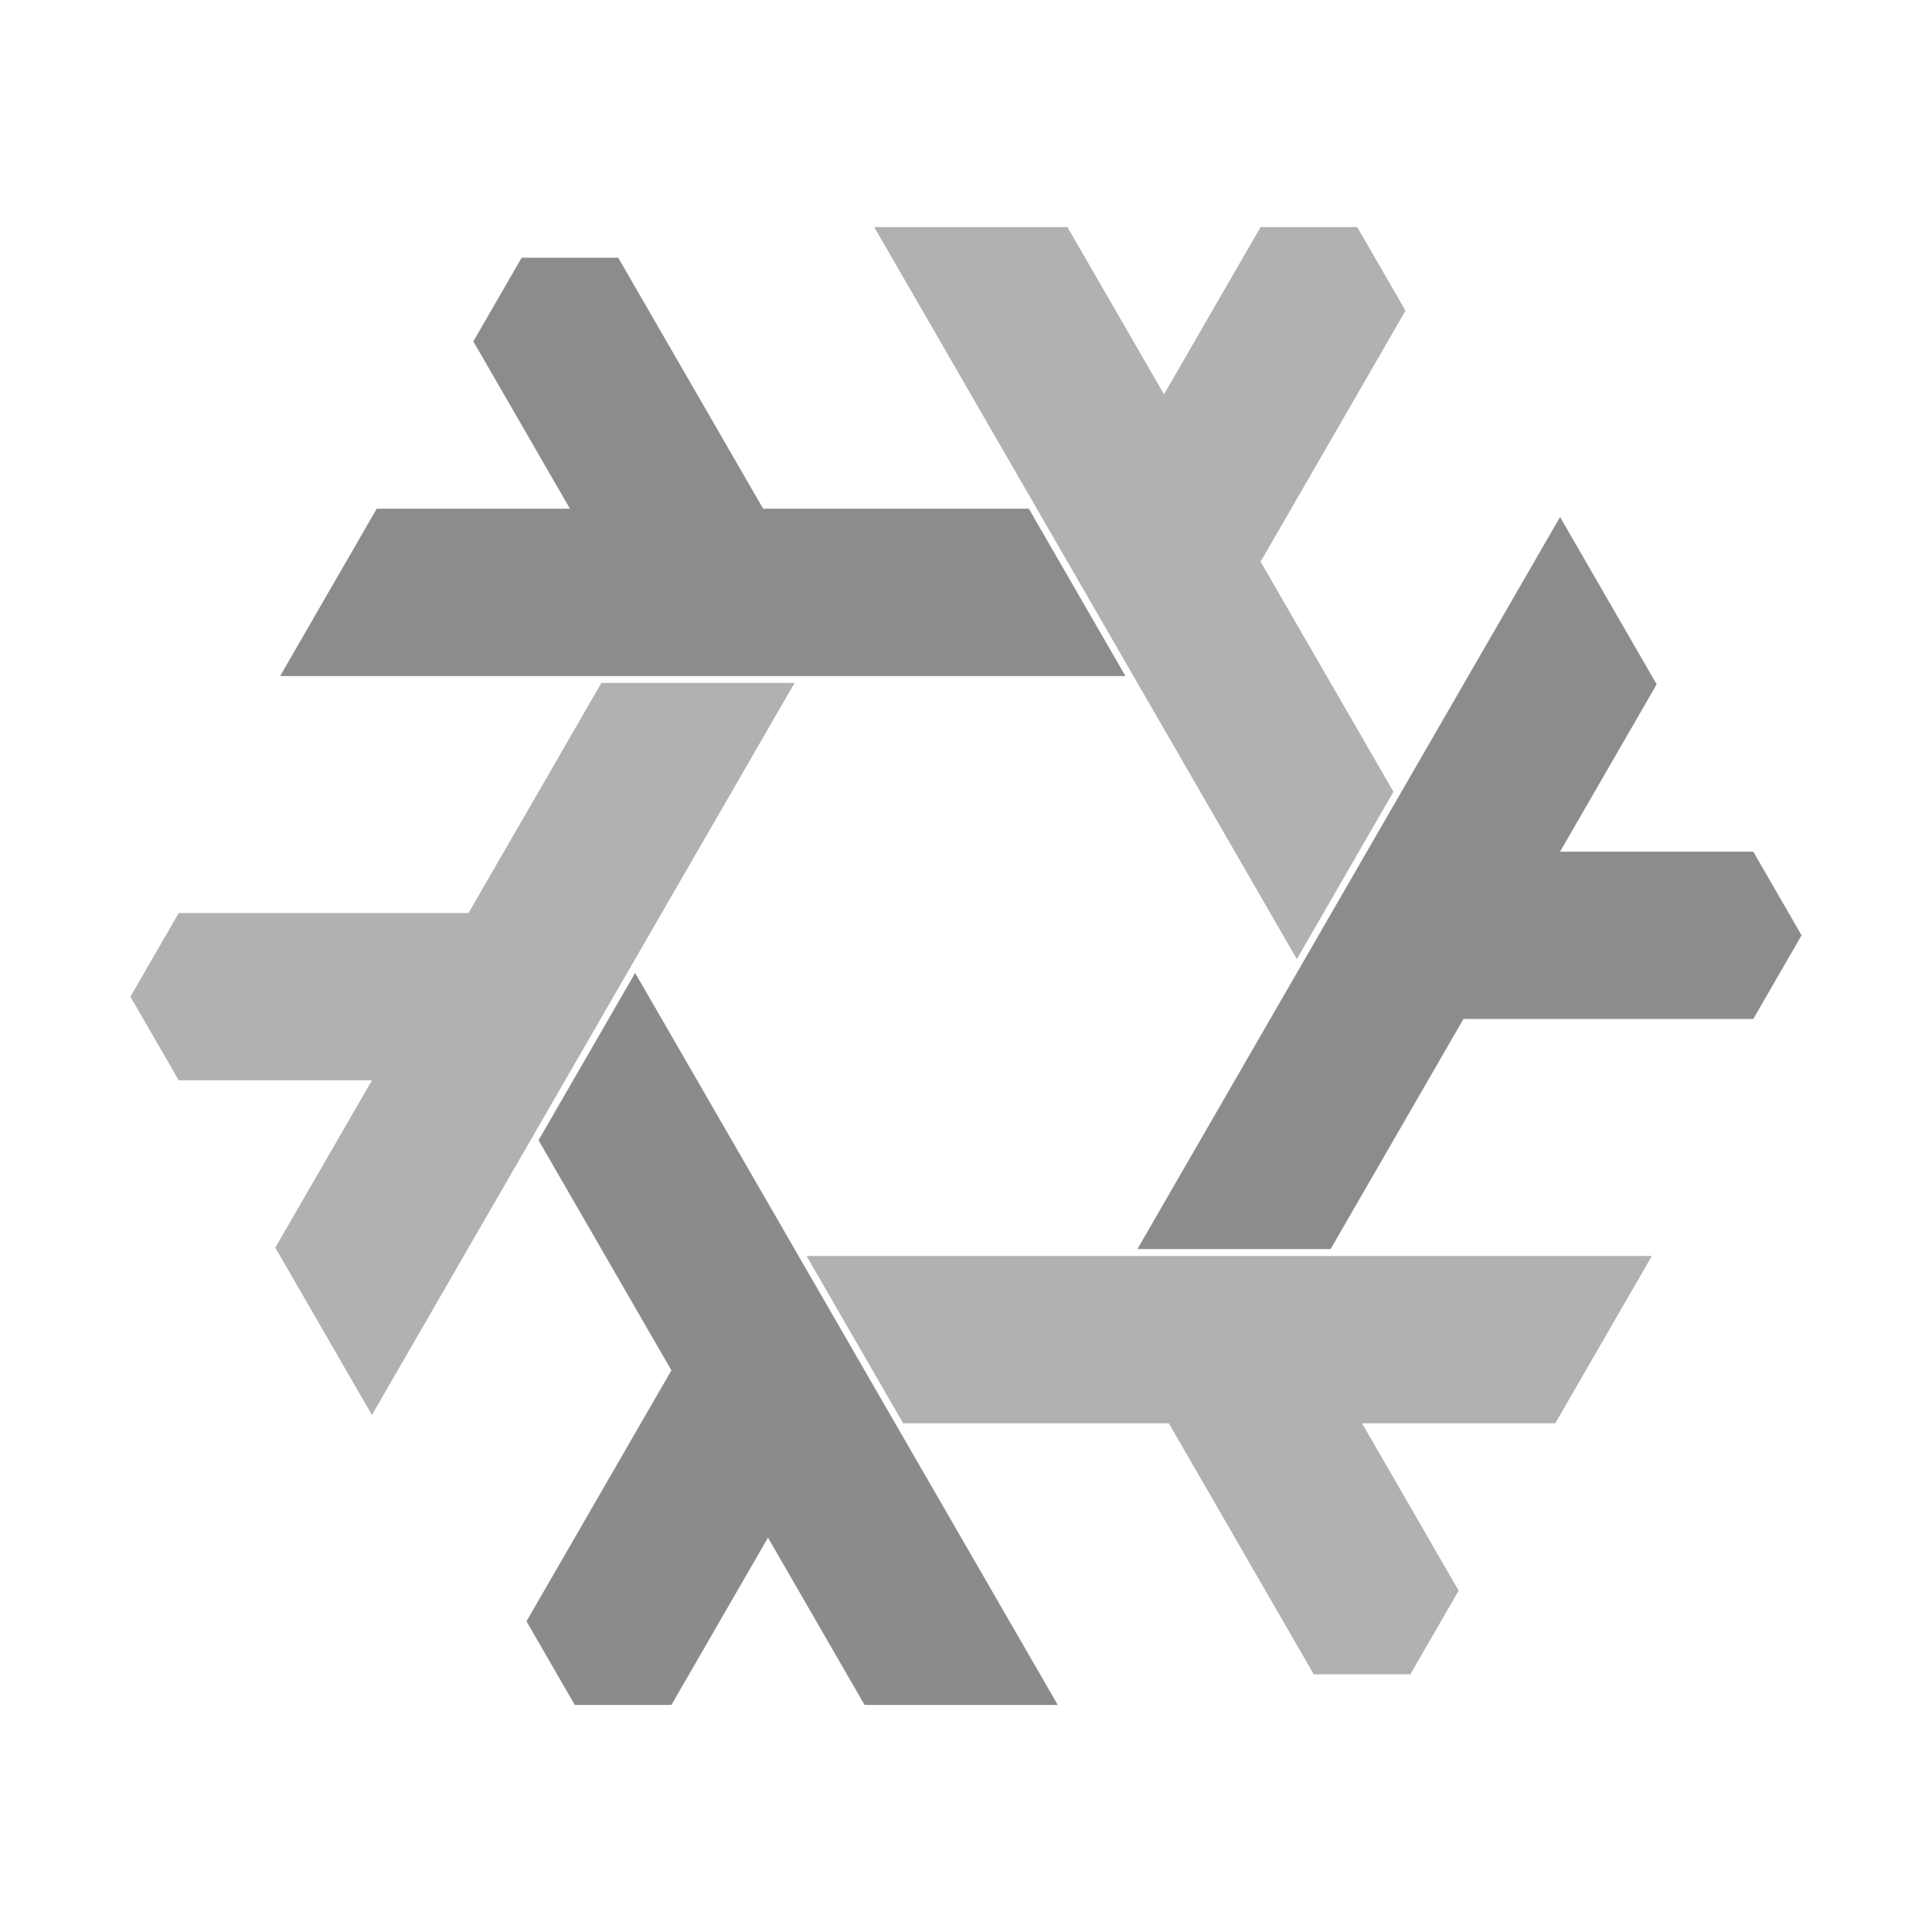
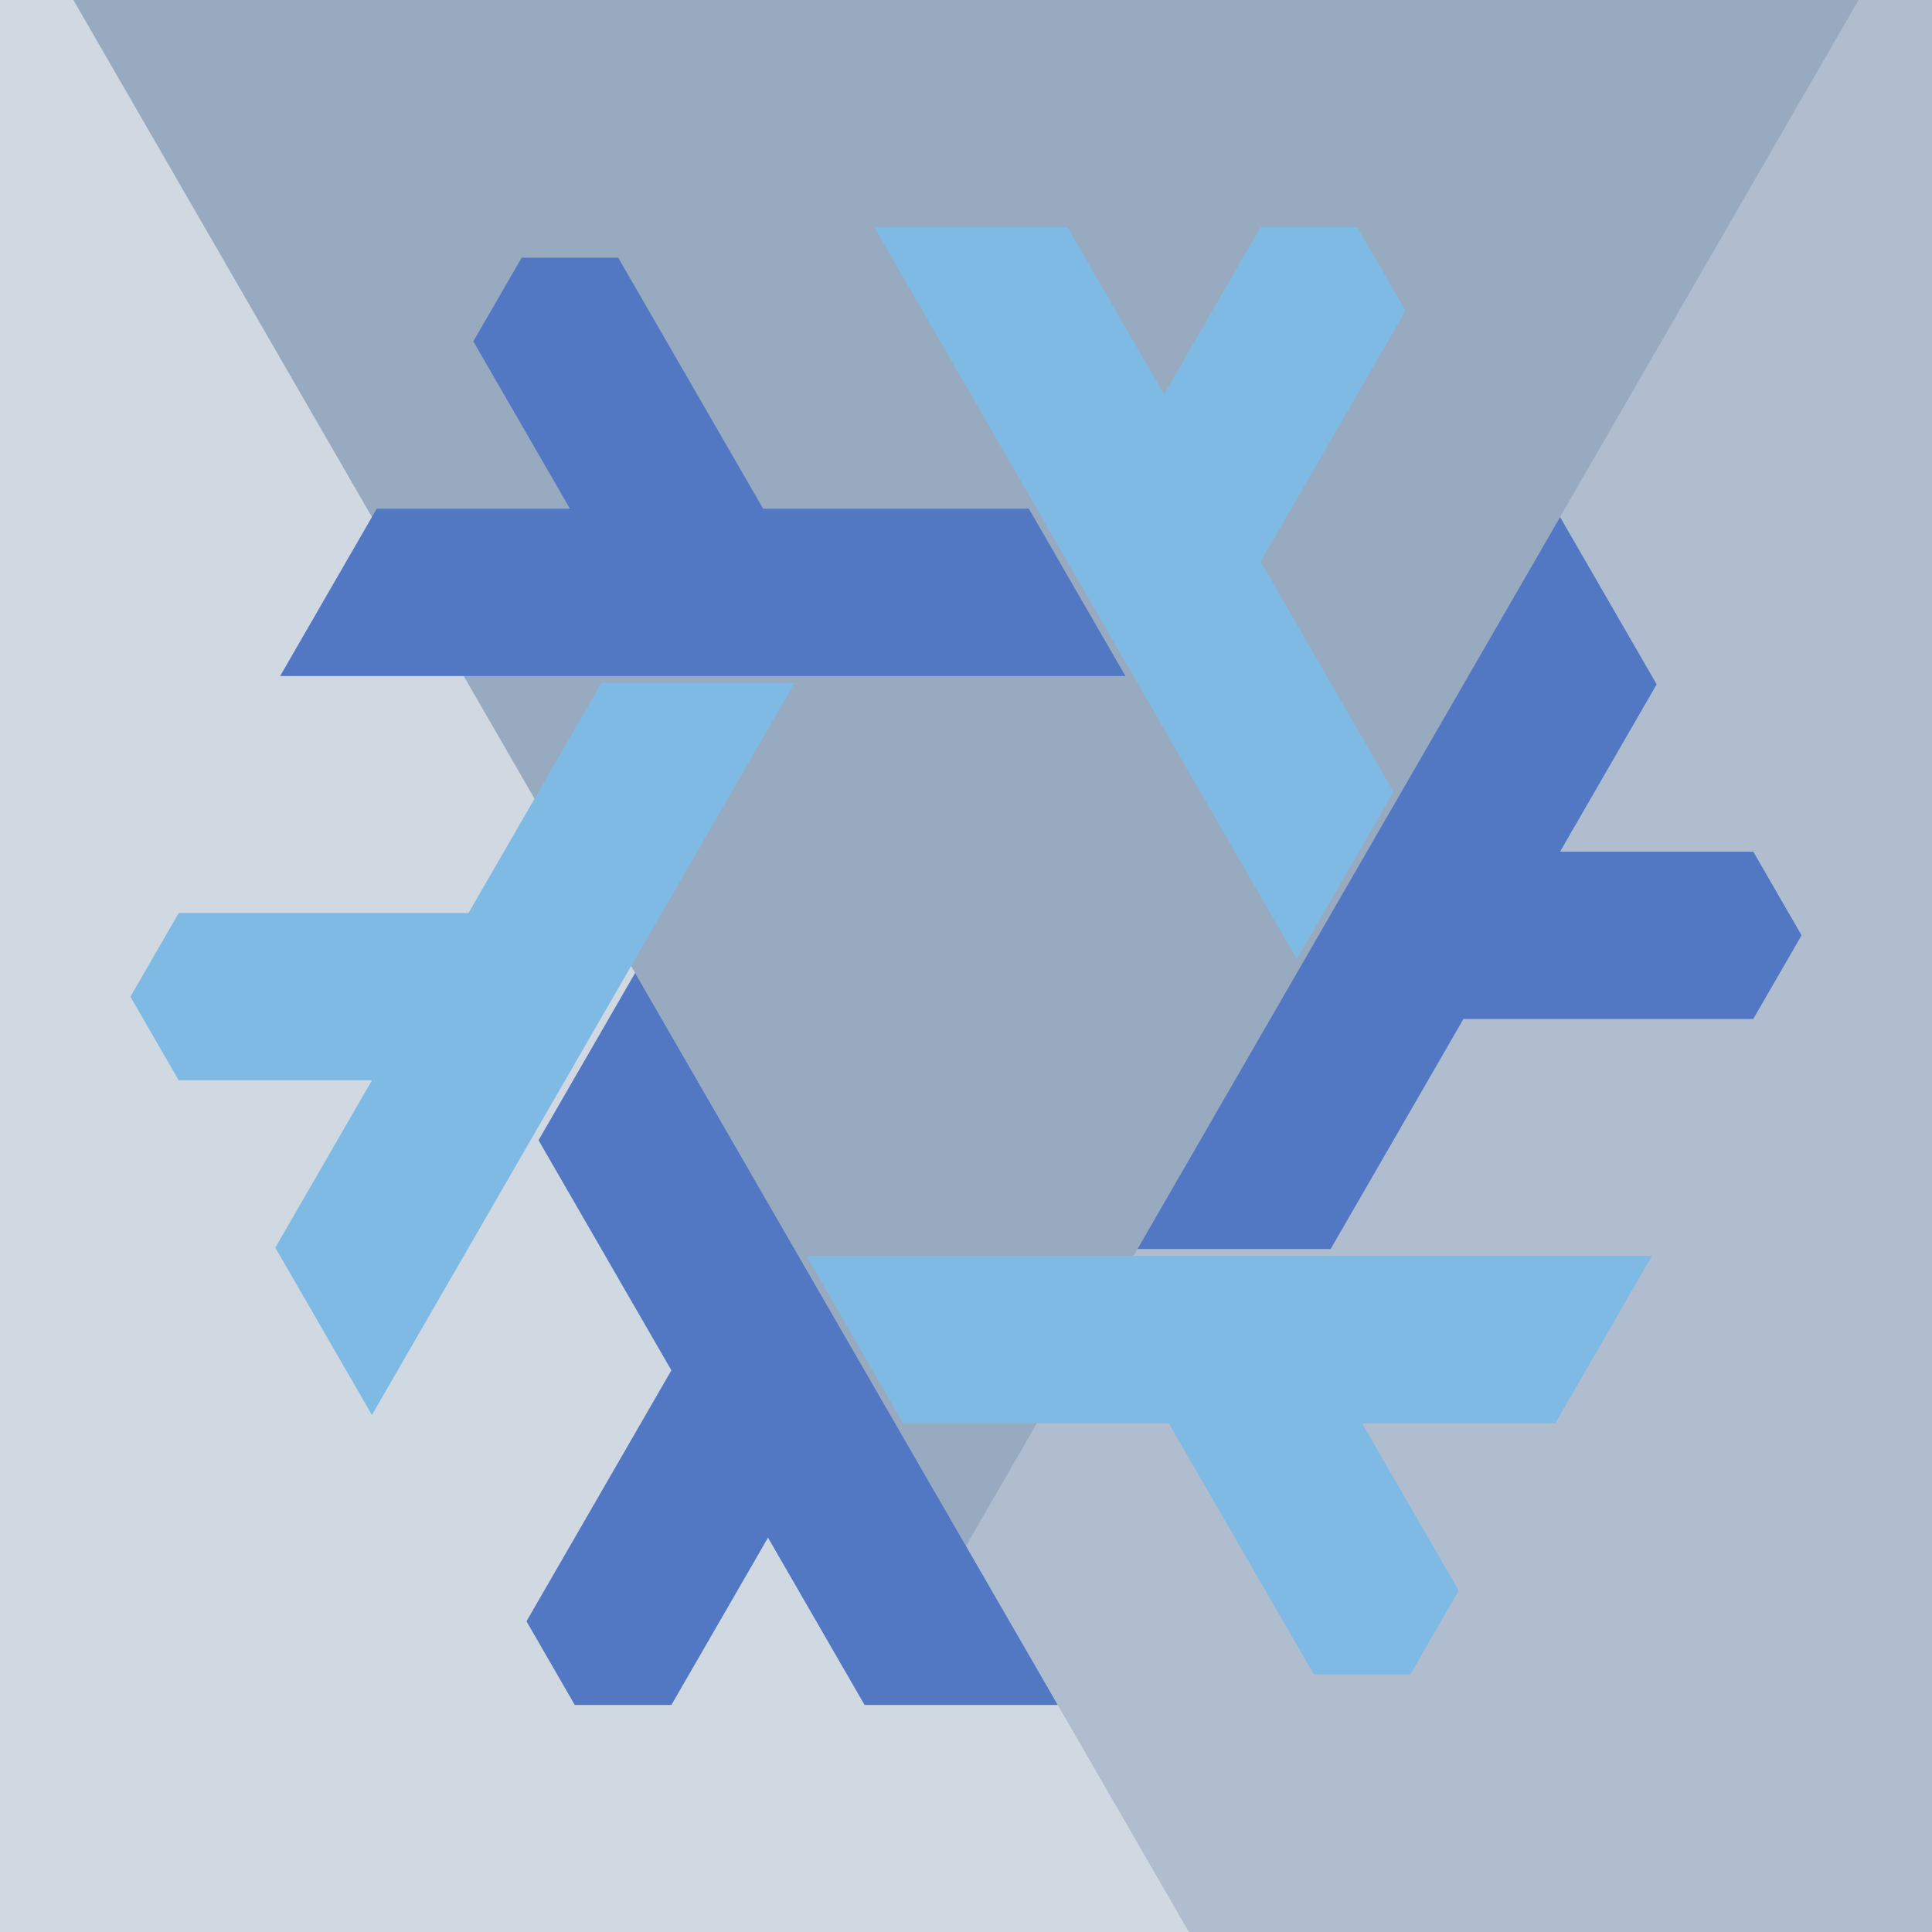
<svg xmlns="http://www.w3.org/2000/svg" width="250mm" height="250mm" viewBox="0 0 250 250" version="1.1" id="svg6">
  <defs id="defs6" />
-   <path id="Binder003_f0000" d="m 218.406,93.813 -6.25,-10.825 h -25 l 12.5,-21.651 -12.5,-21.651 -54.69,94.726 h 25 l 17.19,-29.774 H 212.156 Z" stroke="#ffd700" stroke-width="0.35 px" style="fill:#8c8c8c;fill-opacity:1;fill-rule:evenodd;stroke:#000000;stroke-width:0.35;stroke-linecap:square;stroke-miterlimit:4;stroke-dasharray:none;stroke-opacity:0" transform="translate(14.71578,27.21579)" />
-   <path id="Binder002_f0000" d="m 160.906,2.162 h -12.5 l -12.5,21.651 -12.5,-21.651 H 98.406 l 54.69,94.726 12.5,-21.651 -17.19,-29.774 18.75,-32.476 z" stroke="#ffd700" stroke-width="0.35 px" style="fill:#b1b1b1;fill-opacity:1;fill-rule:evenodd;stroke:#000000;stroke-width:0.35;stroke-linecap:square;stroke-miterlimit:4;stroke-dasharray:none;stroke-opacity:0" transform="translate(14.71578,27.21579)" />
-   <path id="Binder001_f0000" d="m 52.784,6.134 -6.25,10.825 12.5,21.651 h -25 l -12.5,21.651 H 130.914 l -12.5,-21.651 H 84.034 l -18.75,-32.476 z" stroke="#ffd700" stroke-width="0.35 px" style="fill:#8c8c8c;fill-opacity:1;fill-rule:evenodd;stroke:#000000;stroke-width:0.35;stroke-linecap:square;stroke-miterlimit:4;stroke-dasharray:none;stroke-opacity:0" transform="translate(14.71578,27.21579)" />
-   <path id="Binder_f0000" d="m 2.162,101.755 6.25,10.825 h 25 l -12.5,21.651 12.5,21.651 54.69,-94.726 h -25 l -17.19,29.774 h -37.5 z" stroke="#ffd700" stroke-width="0.35 px" style="fill:#b1b1b1;fill-opacity:1;fill-rule:evenodd;stroke:#000000;stroke-width:0.35;stroke-linecap:square;stroke-miterlimit:4;stroke-dasharray:none;stroke-opacity:0" transform="translate(14.71578,27.21579)" />
-   <path id="Sketch001_w0000" d="m 59.662,193.406 h 12.5 l 12.5,-21.651 12.5,21.651 h 25 l -54.69,-94.726 -12.5,21.651 17.19,29.774 -18.75,32.476 6.25,10.825" stroke="#000000" stroke-width="0.35 px" style="fill:#8b8b8b;fill-opacity:1;fill-rule:evenodd;stroke:#000000;stroke-width:0.35;stroke-linecap:square;stroke-miterlimit:4;stroke-dasharray:none;stroke-opacity:0" transform="translate(14.71578,27.21579)" />
-   <path id="Binder004_f0000" d="m 167.784,189.435 6.25,-10.825 -12.5,-21.651 h 25 l 12.5,-21.651 H 89.654 l 12.5,21.651 h 34.38 l 18.75,32.476 z" stroke="#ffd700" stroke-width="0.35 px" style="fill:#b1b1b1;fill-opacity:1;fill-rule:evenodd;stroke:#000000;stroke-width:0.35;stroke-linecap:square;stroke-miterlimit:4;stroke-dasharray:none;stroke-opacity:0" transform="translate(14.71578,27.21579)" />
+   <path style="font-variation-settings:'wdth' 75, 'wght' 800;fill:#617c9e;fill-opacity:0.3;fill-rule:evenodd;stroke:none;stroke-width:0.2;stroke-linecap:round;stroke-linejoin:round;stroke-miterlimit:3.3;stroke-opacity:1" d="m -123.944,-15.005 414.134,3.687 -7.349,282.562 -394.634,-4.071 z" id="path9" />
+   <path style="font-variation-settings:'wdth' 75, 'wght' 800;fill:#617c9e;fill-opacity:0.3;fill-rule:evenodd;stroke:none;stroke-width:0.2;stroke-linecap:round;stroke-linejoin:round;stroke-miterlimit:3.3;stroke-opacity:1" d="M -51.445,-105.564 277.729,-64.487 433.488,183.098 247.733,412.628 Z" id="path10" />
+   <path style="font-variation-settings:'wdth' 75, 'wght' 800;fill:#617c9e;fill-opacity:0.3;fill-rule:evenodd;stroke:none;stroke-width:0.2;stroke-linecap:round;stroke-linejoin:round;stroke-miterlimit:3.3;stroke-opacity:1" d="M 125,200.048 277.729,-64.487 -26.709,-62.72 Z" id="path11" />
+   <g id="g6" transform="translate(14.71578,27.21579)">
+     <path id="Binder003_f0000" d="m 218.406,93.813 -6.25,-10.825 h -25 l 12.5,-21.651 -12.5,-21.651 -54.69,94.726 h 25 l 17.19,-29.774 H 212.156 Z" stroke="#ffd700" stroke-width="0.35 px" style="fill:#5277c3;fill-opacity:1;fill-rule:evenodd;stroke:#000000;stroke-width:0.35;stroke-linecap:square;stroke-miterlimit:4;stroke-dasharray:none;stroke-opacity:0" />
+     <path id="Binder002_f0000" d="m 160.906,2.162 h -12.5 l -12.5,21.651 -12.5,-21.651 H 98.406 l 54.69,94.726 12.5,-21.651 -17.19,-29.774 18.75,-32.476 z" stroke="#ffd700" stroke-width="0.35 px" style="fill:#7ebae4;fill-opacity:1;fill-rule:evenodd;stroke:#000000;stroke-width:0.35;stroke-linecap:square;stroke-miterlimit:4;stroke-dasharray:none;stroke-opacity:0" />
+     <path id="Binder001_f0000" d="m 52.784,6.134 -6.25,10.825 12.5,21.651 h -25 l -12.5,21.651 H 130.914 l -12.5,-21.651 H 84.034 l -18.75,-32.476 z" stroke="#ffd700" stroke-width="0.35 px" style="fill:#5277c3;fill-opacity:1;fill-rule:evenodd;stroke:#000000;stroke-width:0.35;stroke-linecap:square;stroke-miterlimit:4;stroke-dasharray:none;stroke-opacity:0" />
+     <path id="Binder_f0000" d="m 2.162,101.755 6.25,10.825 h 25 l -12.5,21.651 12.5,21.651 54.69,-94.726 h -25 l -17.19,29.774 h -37.5 z" stroke="#ffd700" stroke-width="0.35 px" style="fill:#7ebae4;fill-opacity:1;fill-rule:evenodd;stroke:#000000;stroke-width:0.35;stroke-linecap:square;stroke-miterlimit:4;stroke-dasharray:none;stroke-opacity:0" />
+     <path id="Sketch001_w0000" d="m 59.662,193.406 h 12.5 l 12.5,-21.651 12.5,21.651 h 25 l -54.69,-94.726 -12.5,21.651 17.19,29.774 -18.75,32.476 6.25,10.825" stroke="#000000" stroke-width="0.35 px" style="fill:#5277c3;fill-opacity:1;fill-rule:evenodd;stroke:#000000;stroke-width:0.35;stroke-linecap:square;stroke-miterlimit:4;stroke-dasharray:none;stroke-opacity:0" />
+     <path id="Binder004_f0000" d="m 167.784,189.435 6.25,-10.825 -12.5,-21.651 h 25 l 12.5,-21.651 H 89.654 l 12.5,21.651 h 34.38 l 18.75,32.476 z" stroke="#ffd700" stroke-width="0.35 px" style="fill:#7ebae4;fill-opacity:1;fill-rule:evenodd;stroke:#000000;stroke-width:0.35;stroke-linecap:square;stroke-miterlimit:4;stroke-dasharray:none;stroke-opacity:0" />
+   </g>
</svg>
